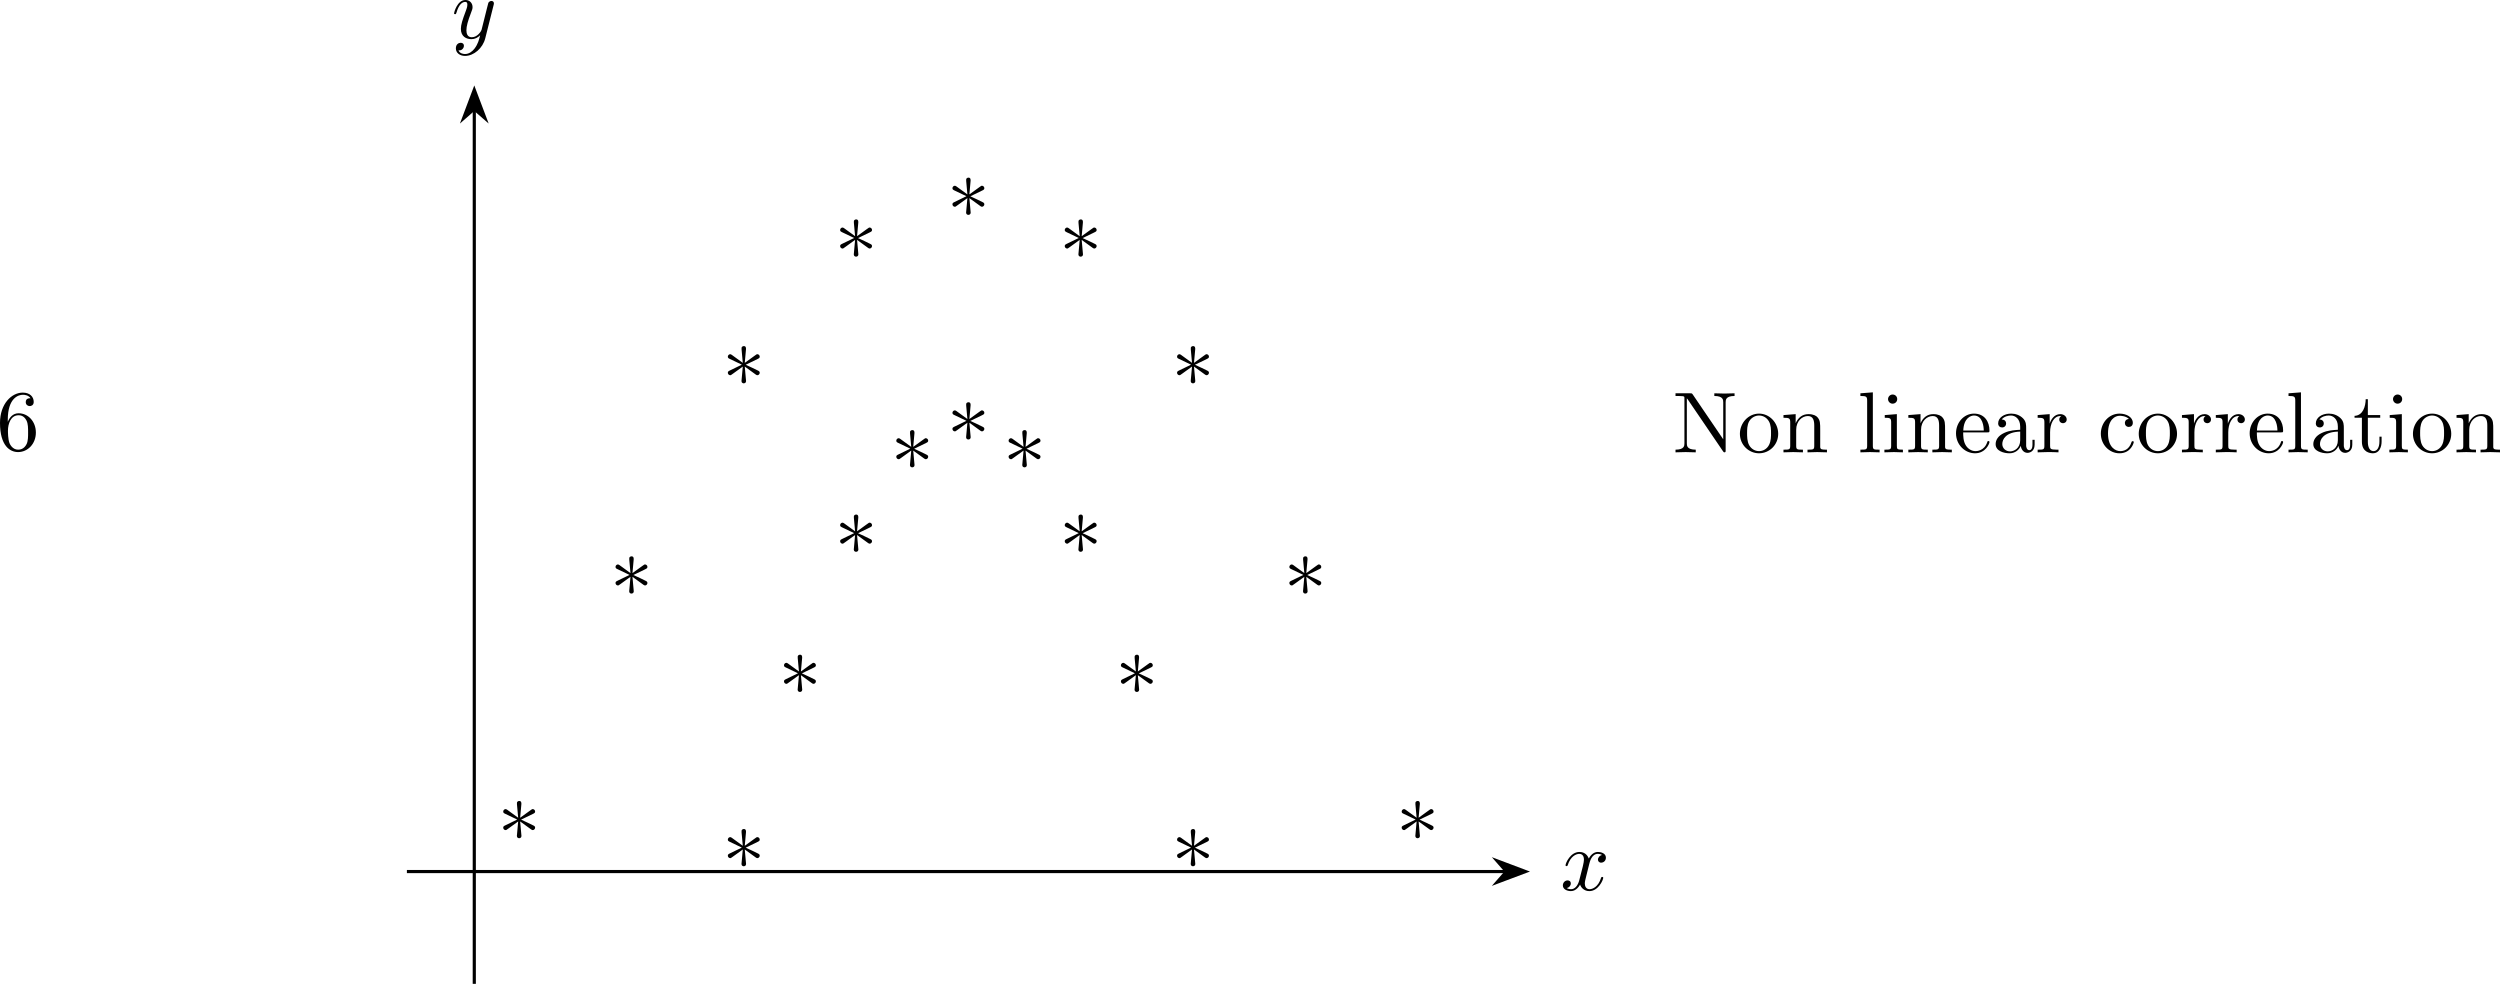
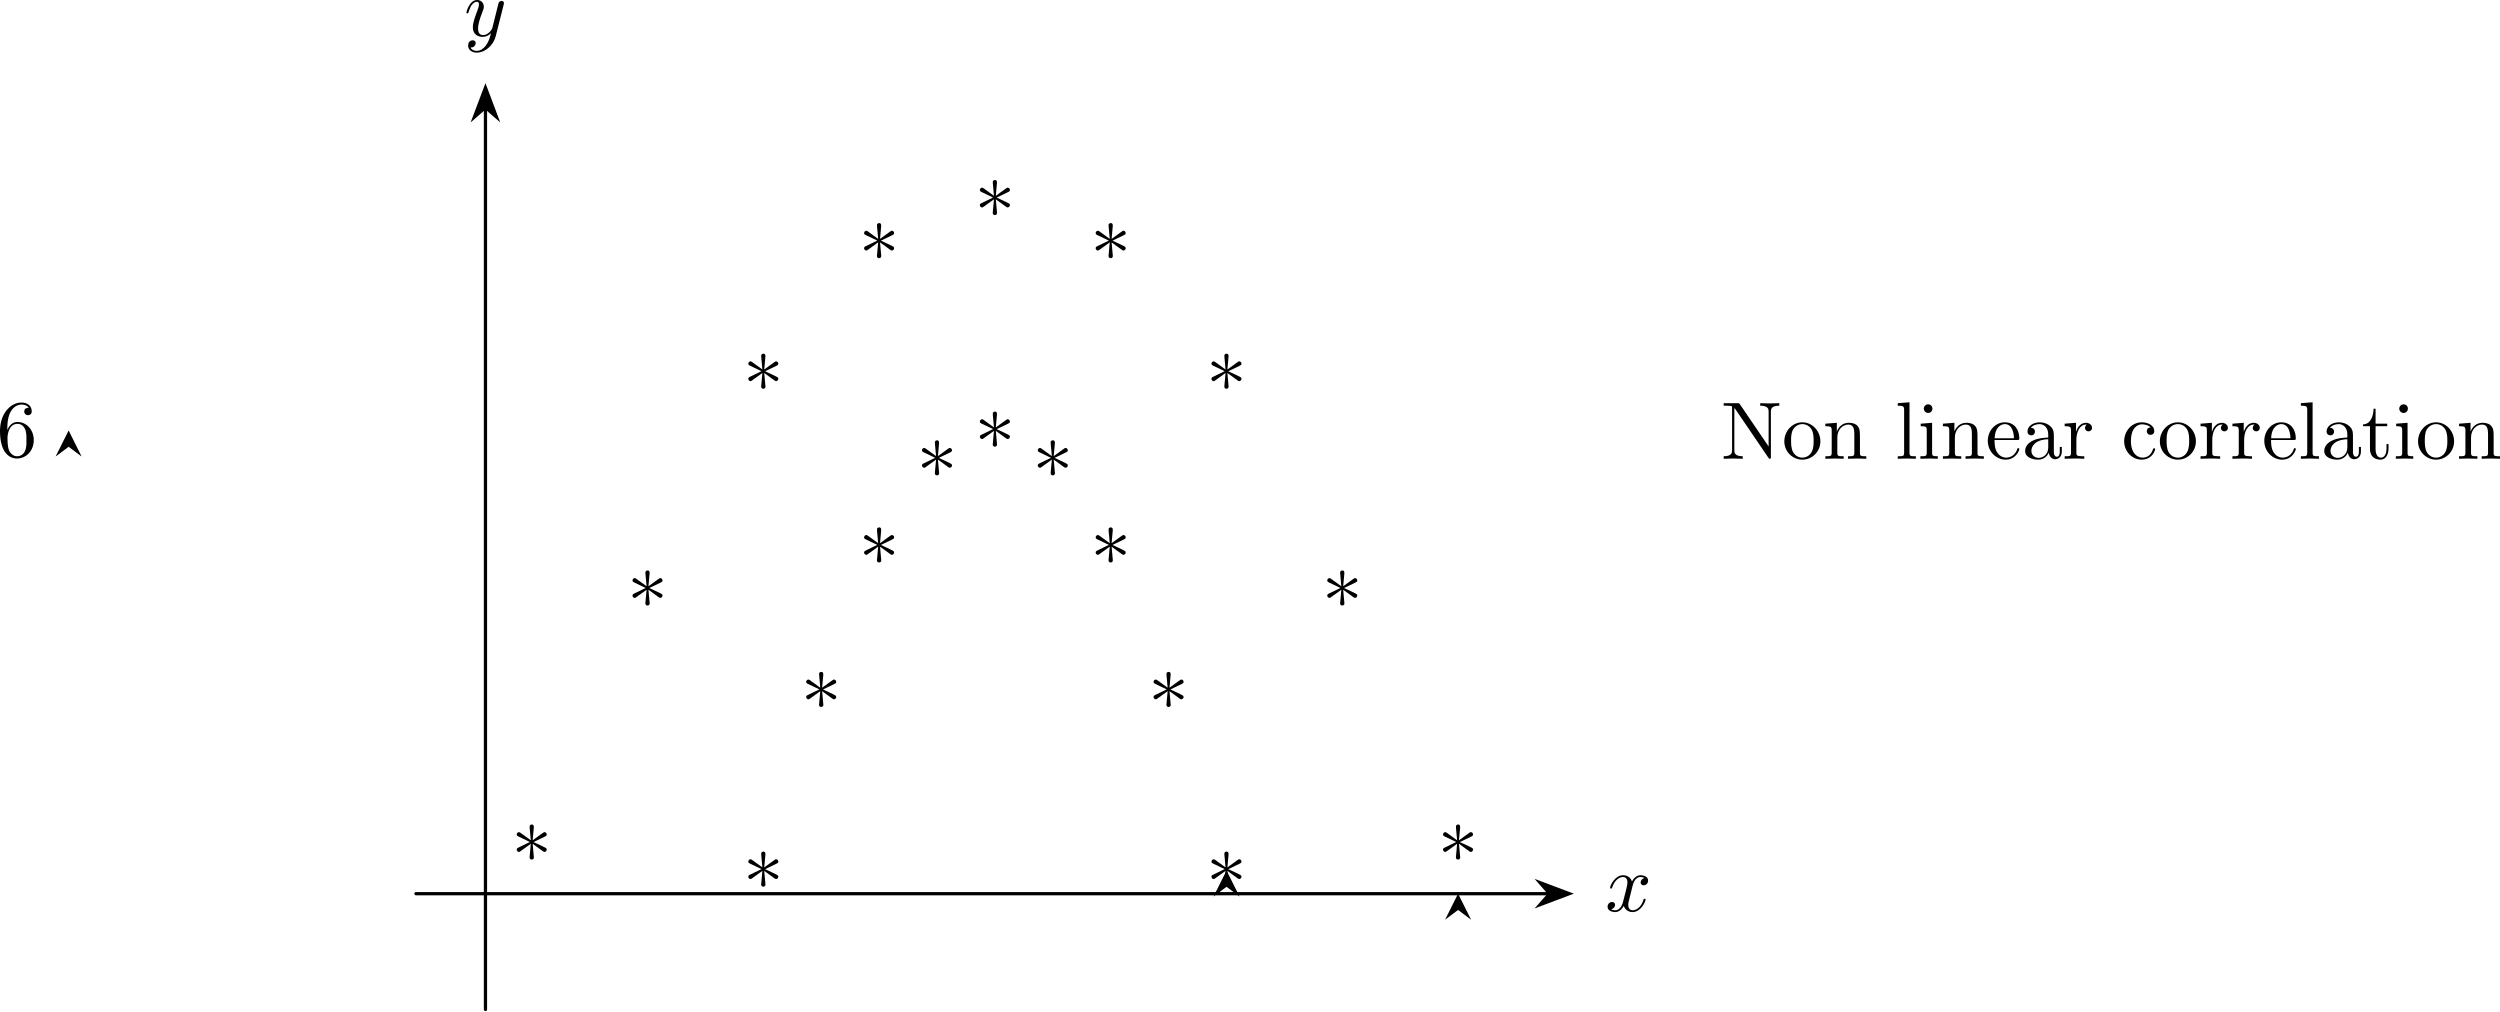
- <svg xmlns="http://www.w3.org/2000/svg" xmlns:xlink="http://www.w3.org/1999/xlink" version="1.1" width="441.71pt" height="174.108pt" viewBox="5.731 21.651 441.71 174.108">
+ <svg xmlns="http://www.w3.org/2000/svg" xmlns:xlink="http://www.w3.org/1999/xlink" version="1.1" width="428.421pt" height="173.268pt" viewBox="5.675 21.666 428.421 173.268">
  <defs>
-     <path id="g13-54" d="M1.44-3.578V-3.84C1.44-6.6 2.793-6.993 3.349-6.993C3.611-6.993 4.069-6.927 4.309-6.556C4.145-6.556 3.709-6.556 3.709-6.065C3.709-5.727 3.971-5.564 4.211-5.564C4.385-5.564 4.713-5.662 4.713-6.087C4.713-6.742 4.233-7.265 3.327-7.265C1.931-7.265 .458-5.858 .458-3.447C.458-.535 1.724 .24 2.738 .24C3.949 .24 4.985-.785 4.985-2.225C4.985-3.611 4.015-4.658 2.804-4.658C2.062-4.658 1.658-4.102 1.44-3.578ZM2.738-.065C2.051-.065 1.724-.72 1.658-.884C1.462-1.396 1.462-2.269 1.462-2.465C1.462-3.316 1.811-4.407 2.793-4.407C2.967-4.407 3.469-4.407 3.807-3.731C4.004-3.327 4.004-2.771 4.004-2.236C4.004-1.713 4.004-1.167 3.818-.775C3.491-.12 2.989-.065 2.738-.065Z" />
-     <path id="g13-78" d="M2.531-7.309C2.433-7.44 2.422-7.451 2.215-7.451H.36V-7.113H.676C.84-7.113 1.058-7.102 1.222-7.091C1.473-7.058 1.484-7.047 1.484-6.84V-1.145C1.484-.851 1.484-.338 .36-.338V0C.742-.011 1.276-.033 1.636-.033S2.531-.011 2.913 0V-.338C1.789-.338 1.789-.851 1.789-1.145V-6.818C1.844-6.764 1.855-6.753 1.898-6.687L6.349-.142C6.447-.011 6.458 0 6.535 0C6.687 0 6.687-.076 6.687-.284V-6.305C6.687-6.6 6.687-7.113 7.811-7.113V-7.451C7.429-7.44 6.895-7.418 6.535-7.418S5.64-7.44 5.258-7.451V-7.113C6.382-7.113 6.382-6.6 6.382-6.305V-1.647L2.531-7.309Z" />
-     <path id="g13-97" d="M3.633-.829C3.676-.393 3.971 .065 4.484 .065C4.713 .065 5.378-.087 5.378-.971V-1.582H5.105V-.971C5.105-.338 4.833-.273 4.713-.273C4.353-.273 4.309-.764 4.309-.818V-3C4.309-3.458 4.309-3.884 3.916-4.287C3.491-4.713 2.945-4.887 2.422-4.887C1.527-4.887 .775-4.375 .775-3.655C.775-3.327 .993-3.142 1.276-3.142C1.582-3.142 1.778-3.36 1.778-3.644C1.778-3.775 1.724-4.135 1.222-4.145C1.516-4.527 2.051-4.647 2.4-4.647C2.935-4.647 3.556-4.222 3.556-3.251V-2.847C3-2.815 2.236-2.782 1.549-2.455C.731-2.084 .458-1.516 .458-1.036C.458-.153 1.516 .12 2.204 .12C2.924 .12 3.425-.316 3.633-.829ZM3.556-2.618V-1.527C3.556-.491 2.771-.12 2.28-.12C1.745-.12 1.298-.502 1.298-1.047C1.298-1.647 1.756-2.553 3.556-2.618Z" />
-     <path id="g13-99" d="M1.276-2.378C1.276-4.156 2.171-4.615 2.749-4.615C2.847-4.615 3.535-4.604 3.916-4.211C3.469-4.178 3.404-3.851 3.404-3.709C3.404-3.425 3.6-3.207 3.905-3.207C4.189-3.207 4.407-3.393 4.407-3.72C4.407-4.462 3.578-4.887 2.738-4.887C1.375-4.887 .371-3.709 .371-2.356C.371-.96 1.451 .12 2.716 .12C4.178 .12 4.527-1.189 4.527-1.298S4.418-1.407 4.385-1.407C4.287-1.407 4.265-1.364 4.244-1.298C3.927-.284 3.218-.153 2.815-.153C2.236-.153 1.276-.622 1.276-2.378Z" />
-     <path id="g13-101" d="M1.222-2.749C1.287-4.375 2.204-4.647 2.575-4.647C3.698-4.647 3.807-3.175 3.807-2.749H1.222ZM1.211-2.52H4.255C4.495-2.52 4.527-2.52 4.527-2.749C4.527-3.829 3.938-4.887 2.575-4.887C1.309-4.887 .305-3.764 .305-2.4C.305-.938 1.451 .12 2.705 .12C4.036 .12 4.527-1.091 4.527-1.298C4.527-1.407 4.44-1.429 4.385-1.429C4.287-1.429 4.265-1.364 4.244-1.276C3.862-.153 2.88-.153 2.771-.153C2.225-.153 1.789-.48 1.538-.884C1.211-1.407 1.211-2.127 1.211-2.52Z" />
-     <path id="g13-105" d="M1.931-4.822L.404-4.702V-4.364C1.113-4.364 1.211-4.298 1.211-3.764V-.829C1.211-.338 1.091-.338 .36-.338V0C.709-.011 1.298-.033 1.56-.033C1.942-.033 2.324-.011 2.695 0V-.338C1.975-.338 1.931-.393 1.931-.818V-4.822ZM1.975-6.72C1.975-7.069 1.702-7.298 1.396-7.298C1.058-7.298 .818-7.004 .818-6.72C.818-6.425 1.058-6.142 1.396-6.142C1.702-6.142 1.975-6.371 1.975-6.72Z" />
-     <path id="g13-108" d="M1.931-7.571L.36-7.451V-7.113C1.124-7.113 1.211-7.036 1.211-6.502V-.829C1.211-.338 1.091-.338 .36-.338V0C.72-.011 1.298-.033 1.571-.033S2.378-.011 2.782 0V-.338C2.051-.338 1.931-.338 1.931-.829V-7.571Z" />
-     <path id="g13-110" d="M1.2-3.753V-.829C1.2-.338 1.08-.338 .349-.338V0C.731-.011 1.287-.033 1.582-.033C1.865-.033 2.433-.011 2.804 0V-.338C2.073-.338 1.953-.338 1.953-.829V-2.836C1.953-3.971 2.727-4.582 3.425-4.582C4.113-4.582 4.233-3.993 4.233-3.371V-.829C4.233-.338 4.113-.338 3.382-.338V0C3.764-.011 4.32-.033 4.615-.033C4.898-.033 5.465-.011 5.836 0V-.338C5.269-.338 4.996-.338 4.985-.665V-2.749C4.985-3.687 4.985-4.025 4.647-4.418C4.495-4.604 4.135-4.822 3.502-4.822C2.705-4.822 2.193-4.353 1.887-3.676V-4.822L.349-4.702V-4.364C1.113-4.364 1.2-4.287 1.2-3.753Z" />
-     <path id="g13-111" d="M5.138-2.335C5.138-3.731 4.047-4.887 2.727-4.887C1.364-4.887 .305-3.698 .305-2.335C.305-.927 1.44 .12 2.716 .12C4.036 .12 5.138-.949 5.138-2.335ZM2.727-.153C2.258-.153 1.778-.382 1.484-.884C1.211-1.364 1.211-2.029 1.211-2.422C1.211-2.847 1.211-3.436 1.473-3.916C1.767-4.418 2.28-4.647 2.716-4.647C3.196-4.647 3.665-4.407 3.949-3.938S4.233-2.836 4.233-2.422C4.233-2.029 4.233-1.44 3.993-.96C3.753-.469 3.273-.153 2.727-.153Z" />
-     <path id="g13-114" d="M1.822-3.622V-4.822L.305-4.702V-4.364C1.069-4.364 1.156-4.287 1.156-3.753V-.829C1.156-.338 1.036-.338 .305-.338V0C.731-.011 1.244-.033 1.549-.033C1.985-.033 2.498-.033 2.935 0V-.338H2.705C1.898-.338 1.876-.458 1.876-.851V-2.531C1.876-3.611 2.335-4.582 3.164-4.582C3.24-4.582 3.262-4.582 3.284-4.571C3.251-4.56 3.033-4.429 3.033-4.145C3.033-3.84 3.262-3.676 3.502-3.676C3.698-3.676 3.971-3.807 3.971-4.156S3.633-4.822 3.164-4.822C2.367-4.822 1.975-4.091 1.822-3.622Z" />
-     <path id="g13-116" d="M1.887-4.364H3.447V-4.702H1.887V-6.709H1.615C1.604-5.815 1.276-4.647 .207-4.604V-4.364H1.135V-1.353C1.135-.011 2.149 .12 2.542 .12C3.316 .12 3.622-.655 3.622-1.353V-1.975H3.349V-1.375C3.349-.567 3.022-.153 2.618-.153C1.887-.153 1.887-1.145 1.887-1.331V-4.364Z" />
-     <path id="g5-3" d="M3-4.658C3.011-4.811 3.011-5.073 2.727-5.073C2.553-5.073 2.411-4.931 2.444-4.789V-4.647L2.596-2.956L1.2-3.971C1.102-4.025 1.08-4.047 1.004-4.047C.851-4.047 .709-3.895 .709-3.742C.709-3.567 .818-3.524 .927-3.469L2.476-2.727L.971-1.996C.796-1.909 .709-1.865 .709-1.702S.851-1.396 1.004-1.396C1.08-1.396 1.102-1.396 1.375-1.604L2.596-2.487L2.433-.655C2.433-.425 2.629-.371 2.716-.371C2.847-.371 3.011-.447 3.011-.655L2.847-2.487L4.244-1.473C4.342-1.418 4.364-1.396 4.44-1.396C4.593-1.396 4.735-1.549 4.735-1.702C4.735-1.865 4.636-1.92 4.505-1.985C3.851-2.313 3.829-2.313 2.967-2.716L4.473-3.447C4.647-3.535 4.735-3.578 4.735-3.742S4.593-4.047 4.44-4.047C4.364-4.047 4.342-4.047 4.069-3.84L2.847-2.956L3-4.658Z" />
-     <path id="g7-120" d="M3.644-3.295C3.709-3.578 3.96-4.582 4.724-4.582C4.778-4.582 5.04-4.582 5.269-4.44C4.964-4.385 4.745-4.113 4.745-3.851C4.745-3.676 4.865-3.469 5.16-3.469C5.4-3.469 5.749-3.665 5.749-4.102C5.749-4.669 5.105-4.822 4.735-4.822C4.102-4.822 3.72-4.244 3.589-3.993C3.316-4.713 2.727-4.822 2.411-4.822C1.276-4.822 .655-3.415 .655-3.142C.655-3.033 .764-3.033 .785-3.033C.873-3.033 .905-3.055 .927-3.153C1.298-4.309 2.018-4.582 2.389-4.582C2.596-4.582 2.978-4.484 2.978-3.851C2.978-3.513 2.793-2.782 2.389-1.255C2.215-.578 1.833-.12 1.353-.12C1.287-.12 1.036-.12 .807-.262C1.08-.316 1.32-.545 1.32-.851C1.32-1.145 1.08-1.233 .916-1.233C.589-1.233 .316-.949 .316-.6C.316-.098 .862 .12 1.342 .12C2.062 .12 2.455-.644 2.487-.709C2.618-.305 3.011 .12 3.665 .12C4.789 .12 5.411-1.287 5.411-1.56C5.411-1.669 5.313-1.669 5.28-1.669C5.182-1.669 5.16-1.625 5.138-1.549C4.778-.382 4.036-.12 3.687-.12C3.262-.12 3.087-.469 3.087-.84C3.087-1.08 3.153-1.32 3.273-1.8L3.644-3.295Z" />
-     <path id="g7-121" d="M5.302-4.156C5.345-4.309 5.345-4.331 5.345-4.407C5.345-4.604 5.193-4.702 5.029-4.702C4.92-4.702 4.745-4.636 4.647-4.473C4.625-4.418 4.538-4.08 4.495-3.884C4.418-3.6 4.342-3.305 4.276-3.011L3.785-1.047C3.742-.884 3.273-.12 2.553-.12C1.996-.12 1.876-.6 1.876-1.004C1.876-1.505 2.062-2.182 2.433-3.142C2.607-3.589 2.651-3.709 2.651-3.927C2.651-4.418 2.302-4.822 1.756-4.822C.72-4.822 .316-3.24 .316-3.142C.316-3.033 .425-3.033 .447-3.033C.556-3.033 .567-3.055 .622-3.229C.916-4.255 1.353-4.582 1.724-4.582C1.811-4.582 1.996-4.582 1.996-4.233C1.996-3.96 1.887-3.676 1.811-3.469C1.375-2.313 1.178-1.691 1.178-1.178C1.178-.207 1.865 .12 2.509 .12C2.935 .12 3.305-.065 3.611-.371C3.469 .196 3.338 .731 2.902 1.309C2.618 1.68 2.204 1.996 1.702 1.996C1.549 1.996 1.058 1.964 .873 1.538C1.047 1.538 1.189 1.538 1.342 1.407C1.451 1.309 1.56 1.167 1.56 .96C1.56 .622 1.265 .578 1.156 .578C.905 .578 .545 .753 .545 1.287C.545 1.833 1.025 2.236 1.702 2.236C2.825 2.236 3.949 1.244 4.255 .011L5.302-4.156Z" />
+     <use id="g11-54" xlink:href="#g6-54" transform="scale(.913242)" />
+     <use id="g11-78" xlink:href="#g6-78" transform="scale(.913242)" />
+     <use id="g11-97" xlink:href="#g6-97" transform="scale(.913242)" />
+     <use id="g11-99" xlink:href="#g6-99" transform="scale(.913242)" />
+     <use id="g11-101" xlink:href="#g6-101" transform="scale(.913242)" />
+     <use id="g11-105" xlink:href="#g6-105" transform="scale(.913242)" />
+     <use id="g11-108" xlink:href="#g6-108" transform="scale(.913242)" />
+     <use id="g11-110" xlink:href="#g6-110" transform="scale(.913242)" />
+     <use id="g11-111" xlink:href="#g6-111" transform="scale(.913242)" />
+     <use id="g11-114" xlink:href="#g6-114" transform="scale(.913242)" />
+     <use id="g11-116" xlink:href="#g6-116" transform="scale(.913242)" />
+     <path id="g6-54" d="M1.44-3.578V-3.84C1.44-6.6 2.793-6.993 3.349-6.993C3.611-6.993 4.069-6.927 4.309-6.556C4.145-6.556 3.709-6.556 3.709-6.065C3.709-5.727 3.971-5.564 4.211-5.564C4.385-5.564 4.713-5.662 4.713-6.087C4.713-6.742 4.233-7.265 3.327-7.265C1.931-7.265 .458-5.858 .458-3.447C.458-.535 1.724 .24 2.738 .24C3.949 .24 4.985-.785 4.985-2.225C4.985-3.611 4.015-4.658 2.804-4.658C2.062-4.658 1.658-4.102 1.44-3.578ZM2.738-.065C2.051-.065 1.724-.72 1.658-.884C1.462-1.396 1.462-2.269 1.462-2.465C1.462-3.316 1.811-4.407 2.793-4.407C2.967-4.407 3.469-4.407 3.807-3.731C4.004-3.327 4.004-2.771 4.004-2.236C4.004-1.713 4.004-1.167 3.818-.775C3.491-.12 2.989-.065 2.738-.065Z" />
+     <path id="g6-78" d="M2.531-7.309C2.433-7.44 2.422-7.451 2.215-7.451H.36V-7.113H.676C.84-7.113 1.058-7.102 1.222-7.091C1.473-7.058 1.484-7.047 1.484-6.84V-1.145C1.484-.851 1.484-.338 .36-.338V0C.742-.011 1.276-.033 1.636-.033S2.531-.011 2.913 0V-.338C1.789-.338 1.789-.851 1.789-1.145V-6.818C1.844-6.764 1.855-6.753 1.898-6.687L6.349-.142C6.447-.011 6.458 0 6.535 0C6.687 0 6.687-.076 6.687-.284V-6.305C6.687-6.6 6.687-7.113 7.811-7.113V-7.451C7.429-7.44 6.895-7.418 6.535-7.418S5.64-7.44 5.258-7.451V-7.113C6.382-7.113 6.382-6.6 6.382-6.305V-1.647L2.531-7.309Z" />
+     <path id="g6-97" d="M3.633-.829C3.676-.393 3.971 .065 4.484 .065C4.713 .065 5.378-.087 5.378-.971V-1.582H5.105V-.971C5.105-.338 4.833-.273 4.713-.273C4.353-.273 4.309-.764 4.309-.818V-3C4.309-3.458 4.309-3.884 3.916-4.287C3.491-4.713 2.945-4.887 2.422-4.887C1.527-4.887 .775-4.375 .775-3.655C.775-3.327 .993-3.142 1.276-3.142C1.582-3.142 1.778-3.36 1.778-3.644C1.778-3.775 1.724-4.135 1.222-4.145C1.516-4.527 2.051-4.647 2.4-4.647C2.935-4.647 3.556-4.222 3.556-3.251V-2.847C3-2.815 2.236-2.782 1.549-2.455C.731-2.084 .458-1.516 .458-1.036C.458-.153 1.516 .12 2.204 .12C2.924 .12 3.425-.316 3.633-.829ZM3.556-2.618V-1.527C3.556-.491 2.771-.12 2.28-.12C1.745-.12 1.298-.502 1.298-1.047C1.298-1.647 1.756-2.553 3.556-2.618Z" />
+     <path id="g6-99" d="M1.276-2.378C1.276-4.156 2.171-4.615 2.749-4.615C2.847-4.615 3.535-4.604 3.916-4.211C3.469-4.178 3.404-3.851 3.404-3.709C3.404-3.425 3.6-3.207 3.905-3.207C4.189-3.207 4.407-3.393 4.407-3.72C4.407-4.462 3.578-4.887 2.738-4.887C1.375-4.887 .371-3.709 .371-2.356C.371-.96 1.451 .12 2.716 .12C4.178 .12 4.527-1.189 4.527-1.298S4.418-1.407 4.385-1.407C4.287-1.407 4.265-1.364 4.244-1.298C3.927-.284 3.218-.153 2.815-.153C2.236-.153 1.276-.622 1.276-2.378Z" />
+     <path id="g6-101" d="M1.222-2.749C1.287-4.375 2.204-4.647 2.575-4.647C3.698-4.647 3.807-3.175 3.807-2.749H1.222ZM1.211-2.52H4.255C4.495-2.52 4.527-2.52 4.527-2.749C4.527-3.829 3.938-4.887 2.575-4.887C1.309-4.887 .305-3.764 .305-2.4C.305-.938 1.451 .12 2.705 .12C4.036 .12 4.527-1.091 4.527-1.298C4.527-1.407 4.44-1.429 4.385-1.429C4.287-1.429 4.265-1.364 4.244-1.276C3.862-.153 2.88-.153 2.771-.153C2.225-.153 1.789-.48 1.538-.884C1.211-1.407 1.211-2.127 1.211-2.52Z" />
+     <path id="g6-105" d="M1.931-4.822L.404-4.702V-4.364C1.113-4.364 1.211-4.298 1.211-3.764V-.829C1.211-.338 1.091-.338 .36-.338V0C.709-.011 1.298-.033 1.56-.033C1.942-.033 2.324-.011 2.695 0V-.338C1.975-.338 1.931-.393 1.931-.818V-4.822ZM1.975-6.72C1.975-7.069 1.702-7.298 1.396-7.298C1.058-7.298 .818-7.004 .818-6.72C.818-6.425 1.058-6.142 1.396-6.142C1.702-6.142 1.975-6.371 1.975-6.72Z" />
+     <path id="g6-108" d="M1.931-7.571L.36-7.451V-7.113C1.124-7.113 1.211-7.036 1.211-6.502V-.829C1.211-.338 1.091-.338 .36-.338V0C.72-.011 1.298-.033 1.571-.033S2.378-.011 2.782 0V-.338C2.051-.338 1.931-.338 1.931-.829V-7.571Z" />
+     <path id="g6-110" d="M1.2-3.753V-.829C1.2-.338 1.08-.338 .349-.338V0C.731-.011 1.287-.033 1.582-.033C1.865-.033 2.433-.011 2.804 0V-.338C2.073-.338 1.953-.338 1.953-.829V-2.836C1.953-3.971 2.727-4.582 3.425-4.582C4.113-4.582 4.233-3.993 4.233-3.371V-.829C4.233-.338 4.113-.338 3.382-.338V0C3.764-.011 4.32-.033 4.615-.033C4.898-.033 5.465-.011 5.836 0V-.338C5.269-.338 4.996-.338 4.985-.665V-2.749C4.985-3.687 4.985-4.025 4.647-4.418C4.495-4.604 4.135-4.822 3.502-4.822C2.705-4.822 2.193-4.353 1.887-3.676V-4.822L.349-4.702V-4.364C1.113-4.364 1.2-4.287 1.2-3.753Z" />
+     <path id="g6-111" d="M5.138-2.335C5.138-3.731 4.047-4.887 2.727-4.887C1.364-4.887 .305-3.698 .305-2.335C.305-.927 1.44 .12 2.716 .12C4.036 .12 5.138-.949 5.138-2.335ZM2.727-.153C2.258-.153 1.778-.382 1.484-.884C1.211-1.364 1.211-2.029 1.211-2.422C1.211-2.847 1.211-3.436 1.473-3.916C1.767-4.418 2.28-4.647 2.716-4.647C3.196-4.647 3.665-4.407 3.949-3.938S4.233-2.836 4.233-2.422C4.233-2.029 4.233-1.44 3.993-.96C3.753-.469 3.273-.153 2.727-.153Z" />
+     <path id="g6-114" d="M1.822-3.622V-4.822L.305-4.702V-4.364C1.069-4.364 1.156-4.287 1.156-3.753V-.829C1.156-.338 1.036-.338 .305-.338V0C.731-.011 1.244-.033 1.549-.033C1.985-.033 2.498-.033 2.935 0V-.338H2.705C1.898-.338 1.876-.458 1.876-.851V-2.531C1.876-3.611 2.335-4.582 3.164-4.582C3.24-4.582 3.262-4.582 3.284-4.571C3.251-4.56 3.033-4.429 3.033-4.145C3.033-3.84 3.262-3.676 3.502-3.676C3.698-3.676 3.971-3.807 3.971-4.156S3.633-4.822 3.164-4.822C2.367-4.822 1.975-4.091 1.822-3.622Z" />
+     <path id="g6-116" d="M1.887-4.364H3.447V-4.702H1.887V-6.709H1.615C1.604-5.815 1.276-4.647 .207-4.604V-4.364H1.135V-1.353C1.135-.011 2.149 .12 2.542 .12C3.316 .12 3.622-.655 3.622-1.353V-1.975H3.349V-1.375C3.349-.567 3.022-.153 2.618-.153C1.887-.153 1.887-1.145 1.887-1.331V-4.364Z" />
+     <path id="g7-3" d="M2.74-4.254C2.75-4.394 2.75-4.633 2.491-4.633C2.331-4.633 2.202-4.503 2.232-4.374V-4.244L2.371-2.7L1.096-3.626C1.006-3.676 .986-3.696 .917-3.696C.777-3.696 .648-3.557 .648-3.417C.648-3.258 .747-3.218 .847-3.168L2.262-2.491L.887-1.823C.727-1.743 .648-1.704 .648-1.554S.777-1.275 .917-1.275C.986-1.275 1.006-1.275 1.255-1.465L2.371-2.271L2.222-.598C2.222-.389 2.401-.339 2.481-.339C2.6-.339 2.75-.408 2.75-.598L2.6-2.271L3.875-1.345C3.965-1.295 3.985-1.275 4.055-1.275C4.194-1.275 4.324-1.415 4.324-1.554C4.324-1.704 4.234-1.753 4.115-1.813C3.517-2.112 3.497-2.112 2.71-2.481L4.085-3.148C4.244-3.228 4.324-3.268 4.324-3.417S4.194-3.696 4.055-3.696C3.985-3.696 3.965-3.696 3.716-3.507L2.6-2.7L2.74-4.254Z" />
+     <path id="g9-120" d="M3.328-3.009C3.387-3.268 3.616-4.184 4.314-4.184C4.364-4.184 4.603-4.184 4.812-4.055C4.533-4.005 4.334-3.756 4.334-3.517C4.334-3.357 4.443-3.168 4.712-3.168C4.932-3.168 5.25-3.347 5.25-3.746C5.25-4.264 4.663-4.403 4.324-4.403C3.746-4.403 3.397-3.875 3.278-3.646C3.029-4.304 2.491-4.403 2.202-4.403C1.166-4.403 .598-3.118 .598-2.869C.598-2.77 .697-2.77 .717-2.77C.797-2.77 .827-2.79 .847-2.879C1.186-3.935 1.843-4.184 2.182-4.184C2.371-4.184 2.72-4.095 2.72-3.517C2.72-3.208 2.55-2.54 2.182-1.146C2.022-.528 1.674-.11 1.235-.11C1.176-.11 .946-.11 .737-.239C.986-.289 1.205-.498 1.205-.777C1.205-1.046 .986-1.126 .837-1.126C.538-1.126 .289-.867 .289-.548C.289-.09 .787 .11 1.225 .11C1.883 .11 2.242-.588 2.271-.648C2.391-.279 2.75 .11 3.347 .11C4.374 .11 4.941-1.176 4.941-1.425C4.941-1.524 4.852-1.524 4.822-1.524C4.732-1.524 4.712-1.484 4.692-1.415C4.364-.349 3.686-.11 3.367-.11C2.979-.11 2.819-.428 2.819-.767C2.819-.986 2.879-1.205 2.989-1.644L3.328-3.009Z" />
+     <path id="g9-121" d="M4.842-3.796C4.882-3.935 4.882-3.955 4.882-4.025C4.882-4.204 4.742-4.294 4.593-4.294C4.493-4.294 4.334-4.234 4.244-4.085C4.224-4.035 4.144-3.726 4.105-3.547C4.035-3.288 3.965-3.019 3.905-2.75L3.457-.956C3.417-.807 2.989-.11 2.331-.11C1.823-.11 1.714-.548 1.714-.917C1.714-1.375 1.883-1.993 2.222-2.869C2.381-3.278 2.421-3.387 2.421-3.587C2.421-4.035 2.102-4.403 1.604-4.403C.658-4.403 .289-2.959 .289-2.869C.289-2.77 .389-2.77 .408-2.77C.508-2.77 .518-2.79 .568-2.949C.837-3.885 1.235-4.184 1.574-4.184C1.654-4.184 1.823-4.184 1.823-3.866C1.823-3.616 1.724-3.357 1.654-3.168C1.255-2.112 1.076-1.544 1.076-1.076C1.076-.189 1.704 .11 2.291 .11C2.68 .11 3.019-.06 3.298-.339C3.168 .179 3.049 .667 2.65 1.196C2.391 1.534 2.012 1.823 1.554 1.823C1.415 1.823 .966 1.793 .797 1.405C.956 1.405 1.086 1.405 1.225 1.285C1.325 1.196 1.425 1.066 1.425 .877C1.425 .568 1.156 .528 1.056 .528C.827 .528 .498 .687 .498 1.176C.498 1.674 .936 2.042 1.554 2.042C2.58 2.042 3.606 1.136 3.885 .01L4.842-3.796Z" />
  </defs>
  <g id="page1" transform="matrix(1.4 0 0 1.4 0 0)">
-     <path d="M55.445 125.457H194.118" stroke="#000" fill="none" stroke-width=".399" />
-     <path d="M196.613 125.457L193.039 124.109L194.215 125.457L193.039 126.801Z" />
-     <path d="M196.613 125.457L193.039 124.109L194.215 125.457L193.039 126.801Z" stroke="#000" fill="none" stroke-width=".399" stroke-miterlimit="10" />
-     <g transform="matrix(1 0 0 1 131.3954 2.349)">
-       <use x="69.619" y="125.457" xlink:href="#g7-120" />
+     <path d="M54.973 124.867H193.64" stroke="#000" fill="none" stroke-width=".399" stroke-linecap="round" stroke-linejoin="round" />
+     <path d="M196.137 124.867L192.566 123.52L193.742 124.867L192.566 126.211Z" />
+     <path d="M196.137 124.867L192.566 123.52L193.742 124.867L192.566 126.211Z" stroke="#000" fill="none" stroke-width=".399" stroke-miterlimit="10" stroke-linecap="round" />
+     <g transform="matrix(1 0 0 1 131.3956 2.145)">
+       <use x="69.145" y="124.866" xlink:href="#g9-120" />
    </g>
-     <path d="M63.949 139.629V29.309" stroke="#000" fill="none" stroke-width=".399" stroke-miterlimit="10" />
-     <path d="M63.949 26.813L62.605 30.383L63.949 29.207L65.297 30.383Z" />
-     <path d="M63.949 26.813L62.605 30.383L63.949 29.207L65.297 30.383Z" stroke="#000" fill="none" stroke-width=".399" stroke-miterlimit="10" />
-     <g transform="matrix(1 0 0 1 -8.5393 -105.1703)">
-       <use x="69.619" y="125.457" xlink:href="#g7-121" />
+     <path d="M63.477 139.039V28.715" stroke="#000" fill="none" stroke-width=".399" stroke-miterlimit="10" stroke-linecap="round" stroke-linejoin="round" />
+     <path d="M63.477 26.219L62.129 29.789L63.477 28.617L64.82 29.789Z" />
+     <path d="M63.477 26.219L62.129 29.789L63.477 28.617L64.82 29.789Z" stroke="#000" fill="none" stroke-width=".399" stroke-miterlimit="10" stroke-linecap="round" />
+     <g transform="matrix(1 0 0 1 -8.2903 -104.9863)">
+       <use x="69.145" y="124.866" xlink:href="#g9-121" />
    </g>
-     <g transform="matrix(1 0 0 1 -2.7273 -3.835)">
-       <use x="69.619" y="125.457" xlink:href="#g5-3" />
+     <path d="M182.532 124.868L180.938 128.055L182.532 126.86L184.125 128.055" />
+     <g transform="matrix(1 0 0 1 -2.4907 -3.835)">
+       <use x="69.145" y="124.866" xlink:href="#g7-3" />
    </g>
-     <g transform="matrix(1 0 0 1 11.4461 -34.7097)">
-       <use x="69.619" y="125.457" xlink:href="#g5-3" />
+     <g transform="matrix(1 0 0 1 11.6827 -34.9298)">
+       <use x="69.145" y="124.866" xlink:href="#g7-3" />
    </g>
-     <g transform="matrix(1 0 0 1 25.6195 -61.2424)">
-       <use x="69.619" y="125.457" xlink:href="#g5-3" />
+     <g transform="matrix(1 0 0 1 25.8561 -61.4626)">
+       <use x="69.145" y="124.866" xlink:href="#g7-3" />
    </g>
-     <g transform="matrix(1 0 0 1 39.7924 -77.2299)">
-       <use x="69.619" y="125.457" xlink:href="#g5-3" />
+     <g transform="matrix(1 0 0 1 40.0296 -77.4501)">
+       <use x="69.145" y="124.866" xlink:href="#g7-3" />
    </g>
-     <g transform="matrix(1 0 0 1 53.9664 -82.5025)">
-       <use x="69.619" y="125.457" xlink:href="#g5-3" />
+     <g transform="matrix(1 0 0 1 54.2026 -82.7227)">
+       <use x="69.145" y="124.866" xlink:href="#g7-3" />
    </g>
-     <g transform="matrix(1 0 0 1 68.1394 -77.2299)">
-       <use x="69.619" y="125.457" xlink:href="#g5-3" />
+     <g transform="matrix(1 0 0 1 68.3766 -77.4501)">
+       <use x="69.145" y="124.866" xlink:href="#g7-3" />
    </g>
-     <g transform="matrix(1 0 0 1 82.3134 -61.2424)">
-       <use x="69.619" y="125.457" xlink:href="#g5-3" />
+     <g transform="matrix(1 0 0 1 82.5496 -61.4626)">
+       <use x="69.145" y="124.866" xlink:href="#g7-3" />
    </g>
-     <g transform="matrix(1 0 0 1 96.4864 -34.7097)">
-       <use x="69.619" y="125.457" xlink:href="#g5-3" />
+     <g transform="matrix(1 0 0 1 96.7236 -34.9298)">
+       <use x="69.145" y="124.866" xlink:href="#g7-3" />
    </g>
-     <g transform="matrix(1 0 0 1 110.6604 -3.835)">
-       <use x="69.619" y="125.457" xlink:href="#g5-3" />
+     <g transform="matrix(1 0 0 1 110.8966 -3.835)">
+       <use x="69.145" y="124.866" xlink:href="#g7-3" />
    </g>
-     <g transform="matrix(1 0 0 1 145.5694 -52.9057)">
-       <use x="69.619" y="125.457" xlink:href="#g13-78" />
-       <use x="77.8" y="125.457" xlink:href="#g13-111" />
-       <use x="83.255" y="125.457" xlink:href="#g13-110" />
-       <use x="92.952" y="125.457" xlink:href="#g13-108" />
-       <use x="95.982" y="125.457" xlink:href="#g13-105" />
-       <use x="99.013" y="125.457" xlink:href="#g13-110" />
-       <use x="105.073" y="125.457" xlink:href="#g13-101" />
-       <use x="109.922" y="125.457" xlink:href="#g13-97" />
-       <use x="115.376" y="125.457" xlink:href="#g13-114" />
-       <use x="123.285" y="125.457" xlink:href="#g13-99" />
-       <use x="128.134" y="125.457" xlink:href="#g13-111" />
-       <use x="133.588" y="125.457" xlink:href="#g13-114" />
-       <use x="137.861" y="125.457" xlink:href="#g13-114" />
-       <use x="142.134" y="125.457" xlink:href="#g13-101" />
-       <use x="146.982" y="125.457" xlink:href="#g13-108" />
-       <use x="150.013" y="125.457" xlink:href="#g13-97" />
-       <use x="155.467" y="125.457" xlink:href="#g13-116" />
-       <use x="159.71" y="125.457" xlink:href="#g13-105" />
-       <use x="162.74" y="125.457" xlink:href="#g13-111" />
-       <use x="168.195" y="125.457" xlink:href="#g13-110" />
+     <path d="M12.453 68.172L10.859 71.359L12.453 70.164L14.047 71.359" />
+     <g transform="matrix(1 0 0 1 145.5696 -53.2343)">
+       <use x="69.145" y="124.866" xlink:href="#g11-78" />
+       <use x="76.617" y="124.866" xlink:href="#g11-111" />
+       <use x="81.599" y="124.866" xlink:href="#g11-110" />
+       <use x="90.454" y="124.866" xlink:href="#g11-108" />
+       <use x="93.222" y="124.866" xlink:href="#g11-105" />
+       <use x="95.989" y="124.866" xlink:href="#g11-110" />
+       <use x="101.524" y="124.866" xlink:href="#g11-101" />
+       <use x="105.952" y="124.866" xlink:href="#g11-97" />
+       <use x="110.933" y="124.866" xlink:href="#g11-114" />
+       <use x="118.156" y="124.866" xlink:href="#g11-99" />
+       <use x="122.584" y="124.866" xlink:href="#g11-111" />
+       <use x="127.565" y="124.866" xlink:href="#g11-114" />
+       <use x="131.467" y="124.866" xlink:href="#g11-114" />
+       <use x="135.369" y="124.866" xlink:href="#g11-101" />
+       <use x="139.797" y="124.866" xlink:href="#g11-108" />
+       <use x="142.565" y="124.866" xlink:href="#g11-97" />
+       <use x="147.546" y="124.866" xlink:href="#g11-116" />
+       <use x="151.42" y="124.866" xlink:href="#g11-105" />
+       <use x="154.188" y="124.866" xlink:href="#g11-111" />
+       <use x="159.169" y="124.866" xlink:href="#g11-110" />
    </g>
-     <g transform="matrix(1 0 0 1 -65.9835 -53.1784)">
-       <use x="69.619" y="125.457" xlink:href="#g13-54" />
+     <g transform="matrix(1 0 0 1 -65.51027 -53.4834)">
+       <use x="69.145" y="124.866" xlink:href="#g11-54" />
    </g>
-     <g transform="matrix(1 0 0 1 25.6195 -.297)">
-       <use x="69.619" y="125.457" xlink:href="#g5-3" />
+     <path d="M154.188 122.032L152.594 125.219L154.188 124.024L155.781 125.219" />
+     <g transform="matrix(1 0 0 1 25.8561 -.517)">
+       <use x="69.145" y="124.866" xlink:href="#g7-3" />
    </g>
-     <g transform="matrix(1 0 0 1 32.7064 -22.294)">
-       <use x="69.619" y="125.457" xlink:href="#g5-3" />
+     <g transform="matrix(1 0 0 1 32.9426 -22.514)">
+       <use x="69.145" y="124.866" xlink:href="#g7-3" />
    </g>
-     <g transform="matrix(1 0 0 1 39.7924 -39.9823)">
-       <use x="69.619" y="125.457" xlink:href="#g5-3" />
+     <g transform="matrix(1 0 0 1 40.0296 -40.2025)">
+       <use x="69.145" y="124.866" xlink:href="#g7-3" />
    </g>
-     <g transform="matrix(1 0 0 1 46.8794 -50.6409)">
-       <use x="69.619" y="125.457" xlink:href="#g5-3" />
+     <g transform="matrix(1 0 0 1 47.1166 -50.8611)">
+       <use x="69.145" y="124.866" xlink:href="#g7-3" />
    </g>
-     <g transform="matrix(1 0 0 1 53.9664 -54.1557)">
-       <use x="69.619" y="125.457" xlink:href="#g5-3" />
+     <g transform="matrix(1 0 0 1 54.2026 -54.3759)">
+       <use x="69.145" y="124.866" xlink:href="#g7-3" />
    </g>
-     <g transform="matrix(1 0 0 1 61.0534 -50.6409)">
-       <use x="69.619" y="125.457" xlink:href="#g5-3" />
+     <g transform="matrix(1 0 0 1 61.2896 -50.8611)">
+       <use x="69.145" y="124.866" xlink:href="#g7-3" />
    </g>
-     <g transform="matrix(1 0 0 1 68.1394 -39.9823)">
-       <use x="69.619" y="125.457" xlink:href="#g5-3" />
+     <g transform="matrix(1 0 0 1 68.3766 -40.2025)">
+       <use x="69.145" y="124.866" xlink:href="#g7-3" />
    </g>
-     <g transform="matrix(1 0 0 1 75.2264 -22.294)">
-       <use x="69.619" y="125.457" xlink:href="#g5-3" />
+     <g transform="matrix(1 0 0 1 75.4626 -22.514)">
+       <use x="69.145" y="124.866" xlink:href="#g7-3" />
    </g>
-     <g transform="matrix(1 0 0 1 82.3134 -.297)">
-       <use x="69.619" y="125.457" xlink:href="#g5-3" />
+     <g transform="matrix(1 0 0 1 82.5496 -.517)">
+       <use x="69.145" y="124.866" xlink:href="#g7-3" />
    </g>
  </g>
</svg>
